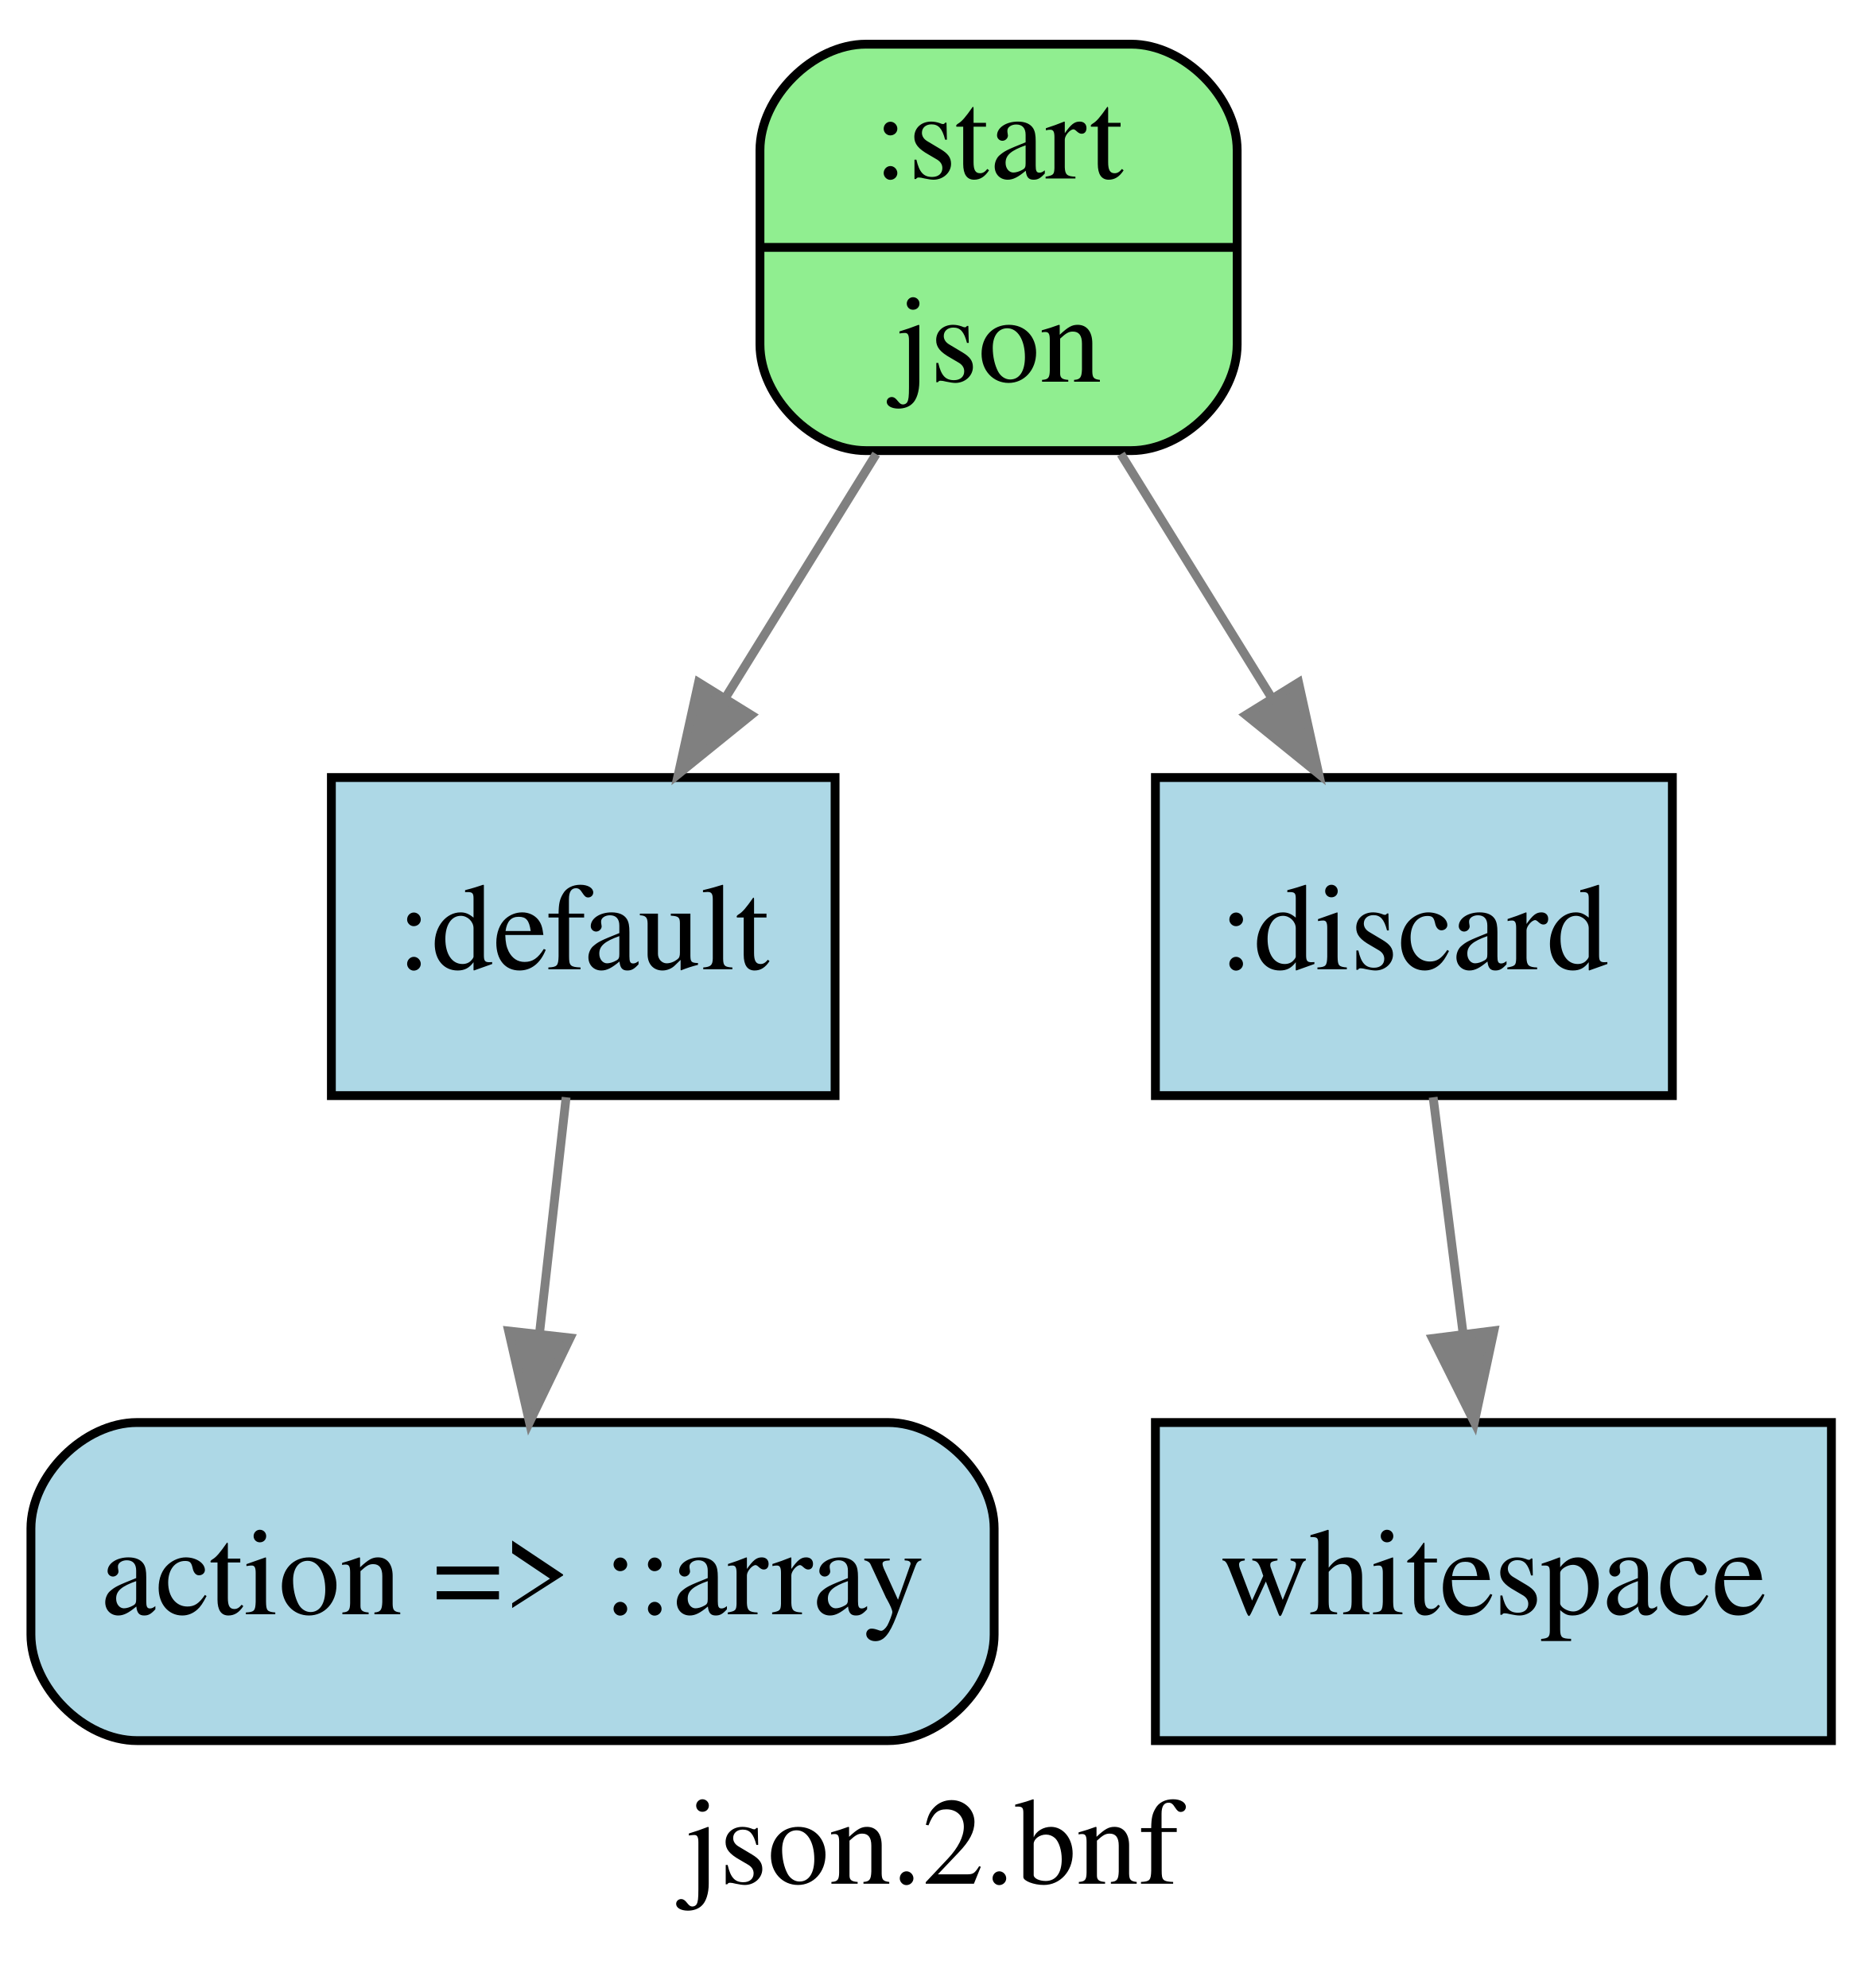
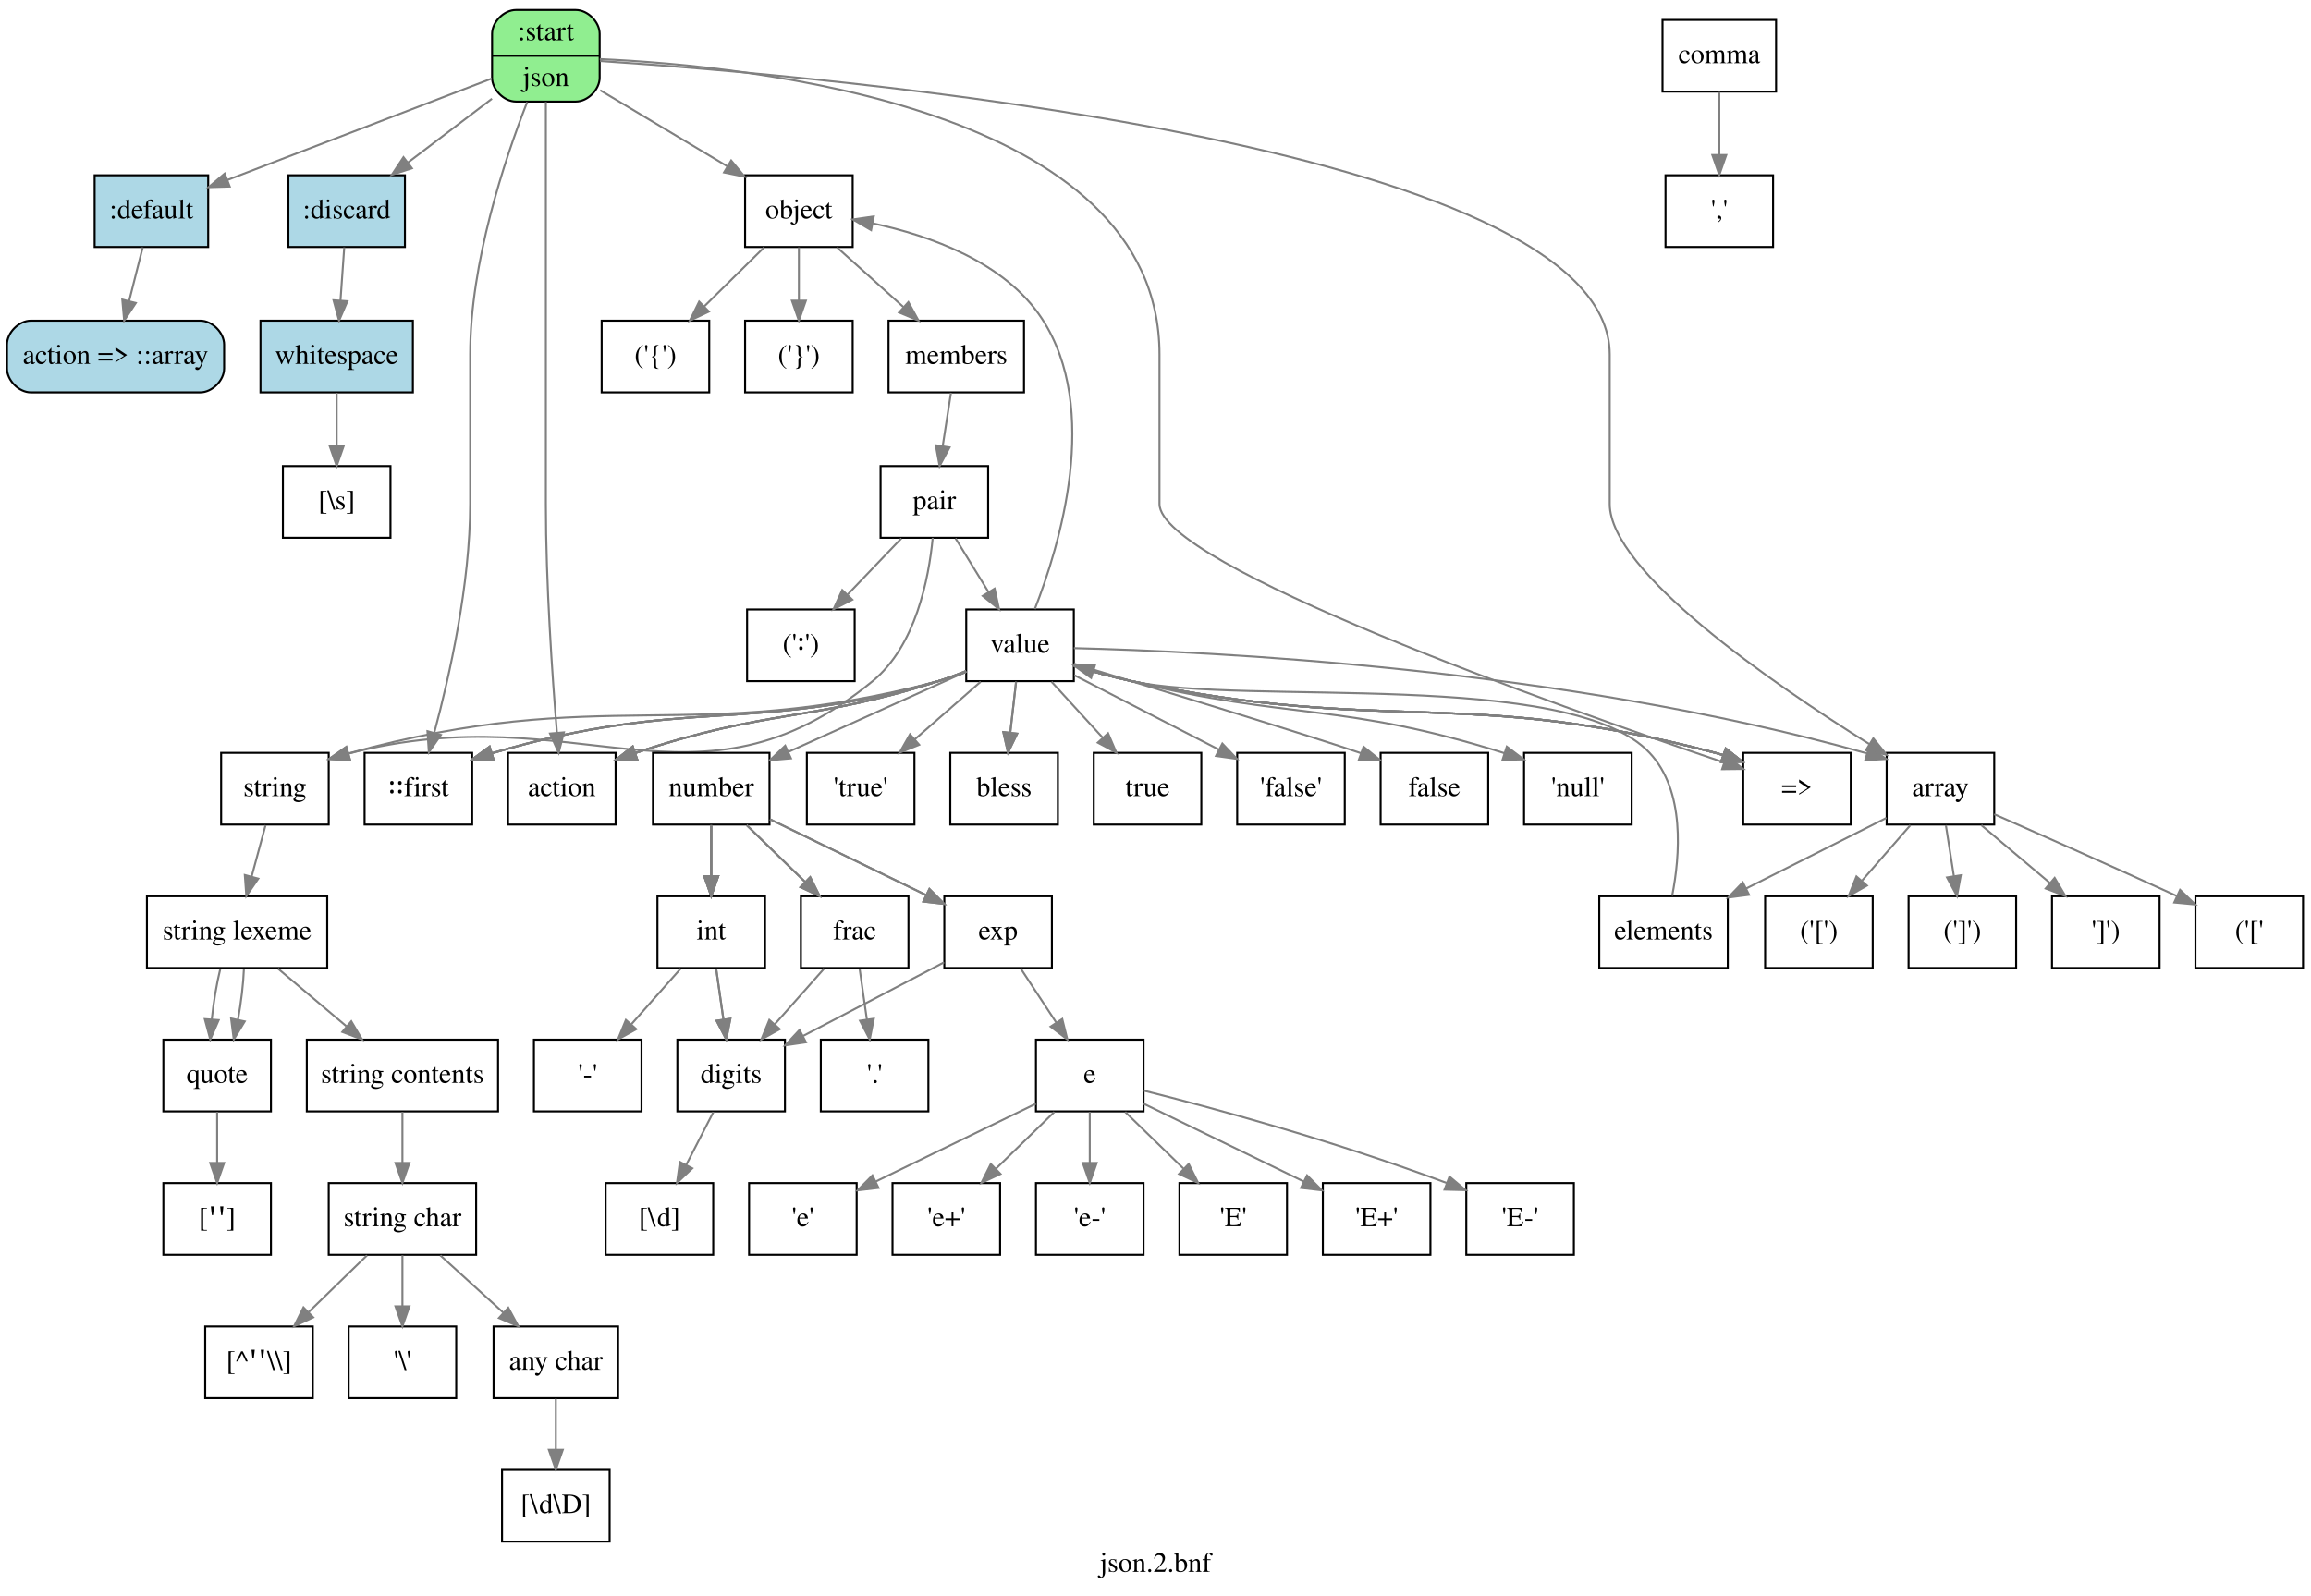
- <svg xmlns="http://www.w3.org/2000/svg" width="211pt" height="225pt" viewBox="0.00 0.00 211.00 225.00">
-   <g id="graph0" class="graph" transform="scale(1 1) rotate(0) translate(4 221)">
-     <polygon fill="white" stroke="white" points="-4,5 -4,-221 208,-221 208,5 -4,5" />
-     <text text-anchor="middle" x="101.5" y="-7.8" font-family="Times,serif" font-size="14.00">json.2.bnf</text>
+ <svg xmlns="http://www.w3.org/2000/svg" width="1160pt" height="801pt" viewBox="0.00 0.00 1160.00 801.00">
+   <g id="graph0" class="graph" transform="scale(1 1) rotate(0) translate(4 797)">
+     <polygon fill="white" stroke="white" points="-4,5 -4,-797 1157,-797 1157,5 -4,5" />
+     <text text-anchor="middle" x="576" y="-7.8" font-family="Times,serif" font-size="14.00">json.2.bnf</text>
    <g id="node1" class="node">
-       <path fill="lightgreen" stroke="black" d="M94,-170C94,-170 124,-170 124,-170 130,-170 136,-176 136,-182 136,-182 136,-204 136,-204 136,-210 130,-216 124,-216 124,-216 94,-216 94,-216 88,-216 82,-210 82,-204 82,-204 82,-182 82,-182 82,-176 88,-170 94,-170" />
-       <text text-anchor="middle" x="109" y="-200.8" font-family="Times,serif" font-size="14.00">:start</text>
-       <polyline fill="none" stroke="black" points="82,-193 136,-193 " />
-       <text text-anchor="middle" x="109" y="-177.8" font-family="Times,serif" font-size="14.00">json</text>
+       <polygon fill="lightblue" stroke="black" points="100.5,-709 43.5,-709 43.5,-673 100.5,-673 100.5,-709" />
+       <text text-anchor="middle" x="72" y="-687.3" font-family="Times,serif" font-size="14.00">:default</text>
+     </g>
+     <g id="node3" class="node">
+       <path fill="lightblue" stroke="black" d="M11.5,-600C11.5,-600 96.5,-600 96.5,-600 102.5,-600 108.5,-606 108.5,-612 108.5,-612 108.5,-624 108.5,-624 108.5,-630 102.5,-636 96.5,-636 96.5,-636 11.5,-636 11.5,-636 5.5,-636 -0.5,-630 -0.5,-624 -0.5,-624 -0.5,-612 -0.5,-612 -0.5,-606 5.5,-600 11.5,-600" />
+       <text text-anchor="middle" x="54" y="-614.3" font-family="Times,serif" font-size="14.00">action =&gt; ::array</text>
+     </g>
+     <g id="edge2" class="edge">
+       <path fill="none" stroke="grey" d="M67.643,-672.813C65.587,-664.702 63.085,-654.836 60.788,-645.777" />
+       <polygon fill="grey" stroke="grey" points="64.167,-644.862 58.317,-636.029 57.382,-646.582 64.167,-644.862" />
    </g>
    <g id="node2" class="node">
-       <polygon fill="lightblue" stroke="black" points="90.5,-133 33.5,-133 33.5,-97 90.5,-97 90.5,-133" />
-       <text text-anchor="middle" x="62" y="-111.3" font-family="Times,serif" font-size="14.00">:default</text>
+       <path fill="lightgreen" stroke="black" d="M255,-746C255,-746 285,-746 285,-746 291,-746 297,-752 297,-758 297,-758 297,-780 297,-780 297,-786 291,-792 285,-792 285,-792 255,-792 255,-792 249,-792 243,-786 243,-780 243,-780 243,-758 243,-758 243,-752 249,-746 255,-746" />
+       <text text-anchor="middle" x="270" y="-776.8" font-family="Times,serif" font-size="14.00">:start</text>
+       <polyline fill="none" stroke="black" points="243,-769 297,-769 " />
+       <text text-anchor="middle" x="270" y="-753.8" font-family="Times,serif" font-size="14.00">json</text>
    </g>
    <g id="edge1" class="edge">
-       <path fill="none" stroke="grey" d="M95.153,-169.609C89.791,-160.939 83.618,-150.958 78.064,-141.976" />
-       <polygon fill="grey" stroke="grey" points="81.004,-140.076 72.768,-133.412 75.051,-143.758 81.004,-140.076" />
+       <path fill="none" stroke="grey" d="M242.884,-757.592C208.515,-744.4 149.07,-721.582 110.139,-706.639" />
+       <polygon fill="grey" stroke="grey" points="111.302,-703.337 100.712,-703.021 108.793,-709.872 111.302,-703.337" />
    </g>
    <g id="node4" class="node">
-       <polygon fill="lightblue" stroke="black" points="185.25,-133 126.75,-133 126.75,-97 185.25,-97 185.25,-133" />
-       <text text-anchor="middle" x="156" y="-111.3" font-family="Times,serif" font-size="14.00">:discard</text>
+       <polygon fill="lightblue" stroke="black" points="199.25,-709 140.75,-709 140.75,-673 199.25,-673 199.25,-709" />
+       <text text-anchor="middle" x="170" y="-687.3" font-family="Times,serif" font-size="14.00">:discard</text>
    </g>
    <g id="edge3" class="edge">
-       <path fill="none" stroke="grey" d="M122.847,-169.609C128.209,-160.939 134.381,-150.958 139.936,-141.976" />
-       <polygon fill="grey" stroke="grey" points="142.949,-143.758 145.232,-133.412 136.995,-140.076 142.949,-143.758" />
-     </g>
-     <g id="node3" class="node">
-       <path fill="lightblue" stroke="black" d="M11.5,-24C11.5,-24 96.5,-24 96.5,-24 102.5,-24 108.5,-30 108.5,-36 108.5,-36 108.5,-48 108.5,-48 108.5,-54 102.5,-60 96.5,-60 96.5,-60 11.5,-60 11.5,-60 5.5,-60 -0.5,-54 -0.5,-48 -0.5,-48 -0.5,-36 -0.5,-36 -0.5,-30 5.5,-24 11.5,-24" />
-       <text text-anchor="middle" x="54" y="-38.3" font-family="Times,serif" font-size="14.00">action =&gt; ::array</text>
-     </g>
-     <g id="edge2" class="edge">
-       <path fill="none" stroke="grey" d="M60.063,-96.813C59.159,-88.79 58.062,-79.047 57.05,-70.069" />
-       <polygon fill="grey" stroke="grey" points="60.517,-69.574 55.919,-60.029 53.56,-70.358 60.517,-69.574" />
+       <path fill="none" stroke="grey" d="M242.939,-747.433C229.91,-737.531 214.227,-725.613 200.748,-715.369" />
+       <polygon fill="grey" stroke="grey" points="202.763,-712.504 192.684,-709.24 198.528,-718.077 202.763,-712.504" />
+     </g>
+     <g id="node6" class="node">
+       <polygon fill="white" stroke="black" points="233,-419 179,-419 179,-383 233,-383 233,-419" />
+       <text text-anchor="middle" x="206" y="-397.3" font-family="Times,serif" font-size="14.00">꞉꞉first</text>
+     </g>
+     <g id="edge5" class="edge">
+       <path fill="none" stroke="grey" d="M260.607,-745.733C249.354,-716.993 232,-665.184 232,-619 232,-619 232,-619 232,-544 232,-503.553 221.667,-457.67 214.03,-429.279" />
+       <polygon fill="grey" stroke="grey" points="217.308,-428.002 211.261,-419.302 210.562,-429.873 217.308,-428.002" />
+     </g>
+     <g id="node7" class="node">
+       <polygon fill="white" stroke="black" points="925,-419 871,-419 871,-383 925,-383 925,-419" />
+       <text text-anchor="middle" x="898" y="-397.3" font-family="Times,serif" font-size="14.00">=&gt;</text>
+     </g>
+     <g id="edge6" class="edge">
+       <path fill="none" stroke="grey" d="M297.063,-767.343C372.221,-763.946 578,-743.296 578,-619 578,-619 578,-619 578,-544 578,-513.301 777.311,-442.613 861.338,-414.176" />
+       <polygon fill="grey" stroke="grey" points="862.634,-417.433 870.993,-410.923 860.399,-410.8 862.634,-417.433" />
+     </g>
+     <g id="node8" class="node">
+       <polygon fill="white" stroke="black" points="305,-419 251,-419 251,-383 305,-383 305,-419" />
+       <text text-anchor="middle" x="278" y="-397.3" font-family="Times,serif" font-size="14.00">action</text>
+     </g>
+     <g id="edge7" class="edge">
+       <path fill="none" stroke="grey" d="M270,-745.785C270,-716.669 270,-664.01 270,-619 270,-619 270,-619 270,-544 270,-503.933 273.214,-457.606 275.568,-429.054" />
+       <polygon fill="grey" stroke="grey" points="279.06,-429.292 276.419,-419.032 272.085,-428.7 279.06,-429.292" />
+     </g>
+     <g id="node9" class="node">
+       <polygon fill="white" stroke="black" points="424,-709 370,-709 370,-673 424,-673 424,-709" />
+       <text text-anchor="middle" x="397" y="-687.3" font-family="Times,serif" font-size="14.00">object</text>
+     </g>
+     <g id="edge8" class="edge">
+       <path fill="none" stroke="grey" d="M297.245,-751.696C315.91,-740.526 340.862,-725.595 361.14,-713.459" />
+       <polygon fill="grey" stroke="grey" points="363.017,-716.415 369.8,-708.277 359.422,-710.409 363.017,-716.415" />
+     </g>
+     <g id="node10" class="node">
+       <polygon fill="white" stroke="black" points="997,-419 943,-419 943,-383 997,-383 997,-419" />
+       <text text-anchor="middle" x="970" y="-397.3" font-family="Times,serif" font-size="14.00">array</text>
+     </g>
+     <g id="edge9" class="edge">
+       <path fill="none" stroke="grey" d="M297.215,-766.37C406.034,-759.125 804,-725.356 804,-619 804,-619 804,-619 804,-544 804,-509.993 885.465,-453.945 934.257,-423.427" />
+       <polygon fill="grey" stroke="grey" points="936.301,-426.277 942.96,-418.036 932.615,-420.326 936.301,-426.277" />
    </g>
    <g id="node5" class="node">
-       <polygon fill="lightblue" stroke="black" points="203.25,-60 126.75,-60 126.75,-24 203.25,-24 203.25,-60" />
-       <text text-anchor="middle" x="165" y="-38.3" font-family="Times,serif" font-size="14.00">whitespace</text>
+       <polygon fill="lightblue" stroke="black" points="203.25,-636 126.75,-636 126.75,-600 203.25,-600 203.25,-636" />
+       <text text-anchor="middle" x="165" y="-614.3" font-family="Times,serif" font-size="14.00">whitespace</text>
    </g>
    <g id="edge4" class="edge">
-       <path fill="none" stroke="grey" d="M158.179,-96.813C159.196,-88.79 160.431,-79.047 161.569,-70.069" />
-       <polygon fill="grey" stroke="grey" points="165.056,-70.39 162.841,-60.029 158.112,-69.509 165.056,-70.39" />
+       <path fill="none" stroke="grey" d="M168.79,-672.813C168.225,-664.789 167.539,-655.047 166.906,-646.069" />
+       <polygon fill="grey" stroke="grey" points="170.393,-645.758 166.199,-636.029 163.41,-646.25 170.393,-645.758" />
+     </g>
+     <g id="node55" class="node">
+       <polygon fill="white" stroke="black" points="192,-563 138,-563 138,-527 192,-527 192,-563" />
+       <text text-anchor="middle" x="165" y="-541.3" font-family="Times,serif" font-size="14.00">[\s]</text>
+     </g>
+     <g id="edge81" class="edge">
+       <path fill="none" stroke="grey" d="M165,-599.813C165,-591.789 165,-582.047 165,-573.069" />
+       <polygon fill="grey" stroke="grey" points="168.5,-573.029 165,-563.029 161.5,-573.029 168.5,-573.029" />
+     </g>
+     <g id="node11" class="node">
+       <polygon fill="white" stroke="black" points="352,-636 298,-636 298,-600 352,-600 352,-636" />
+       <text text-anchor="middle" x="325" y="-614.3" font-family="Times,serif" font-size="14.00">('{')</text>
+     </g>
+     <g id="edge10" class="edge">
+       <path fill="none" stroke="grey" d="M379.571,-672.813C370.55,-663.917 359.387,-652.909 349.512,-643.172" />
+       <polygon fill="grey" stroke="grey" points="351.847,-640.558 342.269,-636.029 346.932,-645.542 351.847,-640.558" />
+     </g>
+     <g id="node12" class="node">
+       <polygon fill="white" stroke="black" points="424,-636 370,-636 370,-600 424,-600 424,-636" />
+       <text text-anchor="middle" x="397" y="-614.3" font-family="Times,serif" font-size="14.00">('}')</text>
+     </g>
+     <g id="edge11" class="edge">
+       <path fill="none" stroke="grey" d="M397,-672.813C397,-664.789 397,-655.047 397,-646.069" />
+       <polygon fill="grey" stroke="grey" points="400.5,-646.029 397,-636.029 393.5,-646.029 400.5,-646.029" />
+     </g>
+     <g id="node13" class="node">
+       <polygon fill="white" stroke="black" points="510,-636 442,-636 442,-600 510,-600 510,-636" />
+       <text text-anchor="middle" x="476" y="-614.3" font-family="Times,serif" font-size="14.00">members</text>
+     </g>
+     <g id="edge12" class="edge">
+       <path fill="none" stroke="grey" d="M416.124,-672.813C426.119,-663.83 438.51,-652.693 449.423,-642.886" />
+       <polygon fill="grey" stroke="grey" points="451.954,-645.316 457.052,-636.029 447.275,-640.11 451.954,-645.316" />
+     </g>
+     <g id="node25" class="node">
+       <polygon fill="white" stroke="black" points="1080,-347 1026,-347 1026,-311 1080,-311 1080,-347" />
+       <text text-anchor="middle" x="1053" y="-325.3" font-family="Times,serif" font-size="14.00">']')</text>
+     </g>
+     <g id="edge42" class="edge">
+       <path fill="none" stroke="grey" d="M990.517,-382.697C1000.87,-373.965 1013.59,-363.24 1024.84,-353.75" />
+       <polygon fill="grey" stroke="grey" points="1027.33,-356.227 1032.72,-347.104 1022.82,-350.876 1027.33,-356.227" />
+     </g>
+     <g id="node26" class="node">
+       <polygon fill="white" stroke="black" points="1152,-347 1098,-347 1098,-311 1152,-311 1152,-347" />
+       <text text-anchor="middle" x="1125" y="-325.3" font-family="Times,serif" font-size="14.00">('['</text>
+     </g>
+     <g id="edge43" class="edge">
+       <path fill="none" stroke="grey" d="M997.016,-388.172C1019.3,-378.372 1051.94,-363.912 1088.52,-347.177" />
+       <polygon fill="grey" stroke="grey" points="1090.27,-350.224 1097.9,-342.874 1087.35,-343.862 1090.27,-350.224" />
+     </g>
+     <g id="node27" class="node">
+       <polygon fill="white" stroke="black" points="936,-347 882,-347 882,-311 936,-311 936,-347" />
+       <text text-anchor="middle" x="909" y="-325.3" font-family="Times,serif" font-size="14.00">('[')</text>
+     </g>
+     <g id="edge44" class="edge">
+       <path fill="none" stroke="grey" d="M954.921,-382.697C947.608,-374.305 938.69,-364.07 930.665,-354.861" />
+       <polygon fill="grey" stroke="grey" points="933.114,-352.344 923.905,-347.104 927.836,-356.943 933.114,-352.344" />
+     </g>
+     <g id="node28" class="node">
+       <polygon fill="white" stroke="black" points="1008,-347 954,-347 954,-311 1008,-311 1008,-347" />
+       <text text-anchor="middle" x="981" y="-325.3" font-family="Times,serif" font-size="14.00">(']')</text>
+     </g>
+     <g id="edge45" class="edge">
+       <path fill="none" stroke="grey" d="M972.719,-382.697C973.931,-374.983 975.388,-365.712 976.739,-357.112" />
+       <polygon fill="grey" stroke="grey" points="980.217,-357.526 978.312,-347.104 973.302,-356.44 980.217,-357.526" />
+     </g>
+     <g id="node29" class="node">
+       <polygon fill="white" stroke="black" points="863.25,-347 798.75,-347 798.75,-311 863.25,-311 863.25,-347" />
+       <text text-anchor="middle" x="831" y="-325.3" font-family="Times,serif" font-size="14.00">elements</text>
+     </g>
+     <g id="edge46" class="edge">
+       <path fill="none" stroke="grey" d="M942.869,-386.337C922.871,-376.266 895.303,-362.383 872.539,-350.919" />
+       <polygon fill="grey" stroke="grey" points="873.941,-347.706 863.436,-346.335 870.793,-353.958 873.941,-347.706" />
+     </g>
+     <g id="node14" class="node">
+       <polygon fill="white" stroke="black" points="492,-563 438,-563 438,-527 492,-527 492,-563" />
+       <text text-anchor="middle" x="465" y="-541.3" font-family="Times,serif" font-size="14.00">pair</text>
+     </g>
+     <g id="edge13" class="edge">
+       <path fill="none" stroke="grey" d="M473.337,-599.813C472.094,-591.789 470.585,-582.047 469.194,-573.069" />
+       <polygon fill="grey" stroke="grey" points="472.628,-572.375 467.638,-563.029 465.711,-573.447 472.628,-572.375" />
+     </g>
+     <g id="node15" class="node">
+       <polygon fill="white" stroke="black" points="425,-491 371,-491 371,-455 425,-455 425,-491" />
+       <text text-anchor="middle" x="398" y="-469.3" font-family="Times,serif" font-size="14.00">('꞉')</text>
+     </g>
+     <g id="edge14" class="edge">
+       <path fill="none" stroke="grey" d="M448.438,-526.697C440.325,-518.22 430.412,-507.864 421.529,-498.583" />
+       <polygon fill="grey" stroke="grey" points="423.814,-495.908 414.371,-491.104 418.757,-500.749 423.814,-495.908" />
+     </g>
+     <g id="node16" class="node">
+       <polygon fill="white" stroke="black" points="161,-419 107,-419 107,-383 161,-383 161,-419" />
+       <text text-anchor="middle" x="134" y="-397.3" font-family="Times,serif" font-size="14.00">string</text>
+     </g>
+     <g id="edge15" class="edge">
+       <path fill="none" stroke="grey" d="M464.179,-526.939C462.213,-506.473 455.657,-472.714 434,-455 344.843,-382.077 286.771,-448.813 171.073,-418.664" />
+       <polygon fill="grey" stroke="grey" points="171.75,-415.219 161.177,-415.887 169.859,-421.959 171.75,-415.219" />
+     </g>
+     <g id="node17" class="node">
+       <polygon fill="white" stroke="black" points="535,-491 481,-491 481,-455 535,-455 535,-491" />
+       <text text-anchor="middle" x="508" y="-469.3" font-family="Times,serif" font-size="14.00">value</text>
+     </g>
+     <g id="edge16" class="edge">
+       <path fill="none" stroke="grey" d="M475.629,-526.697C480.628,-518.559 486.691,-508.689 492.212,-499.701" />
+       <polygon fill="grey" stroke="grey" points="495.241,-501.457 497.493,-491.104 489.277,-497.793 495.241,-501.457" />
+     </g>
+     <g id="node44" class="node">
+       <polygon fill="white" stroke="black" points="160.25,-347 69.75,-347 69.75,-311 160.25,-311 160.25,-347" />
+       <text text-anchor="middle" x="115" y="-325.3" font-family="Times,serif" font-size="14.00">string lexeme</text>
+     </g>
+     <g id="edge70" class="edge">
+       <path fill="none" stroke="grey" d="M129.303,-382.697C127.187,-374.898 124.638,-365.509 122.282,-356.829" />
+       <polygon fill="grey" stroke="grey" points="125.64,-355.838 119.643,-347.104 118.884,-357.672 125.64,-355.838" />
+     </g>
+     <g id="edge17" class="edge">
+       <path fill="none" stroke="grey" d="M480.969,-459.75C476.372,-457.969 471.597,-456.301 467,-455 372.602,-428.278 340.742,-447.624 242.879,-418.764" />
+       <polygon fill="grey" stroke="grey" points="243.783,-415.381 233.198,-415.817 241.745,-422.078 243.783,-415.381" />
+     </g>
+     <g id="edge18" class="edge">
+       <path fill="none" stroke="grey" d="M535.098,-462.745C544.197,-459.914 554.457,-457.019 564,-455 692.36,-427.843 730.129,-452.432 857,-419 858.257,-418.669 859.527,-418.307 860.802,-417.921" />
+       <polygon fill="grey" stroke="grey" points="862.245,-421.126 870.563,-414.564 859.968,-414.507 862.245,-421.126" />
+     </g>
+     <g id="edge19" class="edge">
+       <path fill="none" stroke="grey" d="M480.883,-460.036C476.296,-458.22 471.547,-456.467 467,-455 403.504,-434.515 381.888,-441.339 315.014,-418.96" />
+       <polygon fill="grey" stroke="grey" points="315.863,-415.55 305.268,-415.602 313.583,-422.169 315.863,-415.55" />
+     </g>
+     <g id="edge20" class="edge">
+       <path fill="none" stroke="grey" d="M480.565,-459.429C476.1,-457.732 471.472,-456.174 467,-455 341.535,-422.048 299.792,-454.211 170.999,-418.725" />
+       <polygon fill="grey" stroke="grey" points="171.739,-415.297 161.163,-415.931 169.827,-422.03 171.739,-415.297" />
+     </g>
+     <g id="edge21" class="edge">
+       <path fill="none" stroke="grey" d="M480.969,-459.75C476.372,-457.969 471.597,-456.301 467,-455 372.602,-428.278 340.742,-447.624 242.879,-418.764" />
+       <polygon fill="grey" stroke="grey" points="243.783,-415.381 233.198,-415.817 241.745,-422.078 243.783,-415.381" />
+     </g>
+     <g id="edge22" class="edge">
+       <path fill="none" stroke="grey" d="M535.098,-462.745C544.197,-459.914 554.457,-457.019 564,-455 692.36,-427.843 730.129,-452.432 857,-419 858.257,-418.669 859.527,-418.307 860.802,-417.921" />
+       <polygon fill="grey" stroke="grey" points="862.245,-421.126 870.563,-414.564 859.968,-414.507 862.245,-421.126" />
+     </g>
+     <g id="edge23" class="edge">
+       <path fill="none" stroke="grey" d="M480.883,-460.036C476.296,-458.22 471.547,-456.467 467,-455 403.504,-434.515 381.888,-441.339 315.014,-418.96" />
+       <polygon fill="grey" stroke="grey" points="315.863,-415.55 305.268,-415.602 313.583,-422.169 315.863,-415.55" />
+     </g>
+     <g id="edge24" class="edge">
+       <path fill="none" stroke="grey" d="M515.416,-491.178C527.855,-522.903 548.788,-591.582 519,-637 500.332,-665.463 462.716,-678.72 434.161,-684.845" />
+       <polygon fill="grey" stroke="grey" points="433.253,-681.456 424.102,-686.794 434.585,-688.328 433.253,-681.456" />
+     </g>
+     <g id="edge25" class="edge">
+       <path fill="none" stroke="grey" d="M480.969,-459.75C476.372,-457.969 471.597,-456.301 467,-455 372.602,-428.278 340.742,-447.624 242.879,-418.764" />
+       <polygon fill="grey" stroke="grey" points="243.783,-415.381 233.198,-415.817 241.745,-422.078 243.783,-415.381" />
+     </g>
+     <g id="edge26" class="edge">
+       <path fill="none" stroke="grey" d="M535.098,-462.745C544.197,-459.914 554.457,-457.019 564,-455 692.36,-427.843 730.129,-452.432 857,-419 858.257,-418.669 859.527,-418.307 860.802,-417.921" />
+       <polygon fill="grey" stroke="grey" points="862.245,-421.126 870.563,-414.564 859.968,-414.507 862.245,-421.126" />
+     </g>
+     <g id="edge27" class="edge">
+       <path fill="none" stroke="grey" d="M480.883,-460.036C476.296,-458.22 471.547,-456.467 467,-455 403.504,-434.515 381.888,-441.339 315.014,-418.96" />
+       <polygon fill="grey" stroke="grey" points="315.863,-415.55 305.268,-415.602 313.583,-422.169 315.863,-415.55" />
+     </g>
+     <g id="node18" class="node">
+       <polygon fill="white" stroke="black" points="382.25,-419 323.75,-419 323.75,-383 382.25,-383 382.25,-419" />
+       <text text-anchor="middle" x="353" y="-397.3" font-family="Times,serif" font-size="14.00">number</text>
+     </g>
+     <g id="edge28" class="edge">
+       <path fill="none" stroke="grey" d="M480.646,-459.647C456.001,-448.517 419.501,-432.033 391.837,-419.539" />
+       <polygon fill="grey" stroke="grey" points="393.008,-416.228 382.454,-415.302 390.127,-422.608 393.008,-416.228" />
+     </g>
+     <g id="edge29" class="edge">
+       <path fill="none" stroke="grey" d="M480.969,-459.75C476.372,-457.969 471.597,-456.301 467,-455 372.602,-428.278 340.742,-447.624 242.879,-418.764" />
+       <polygon fill="grey" stroke="grey" points="243.783,-415.381 233.198,-415.817 241.745,-422.078 243.783,-415.381" />
+     </g>
+     <g id="edge30" class="edge">
+       <path fill="none" stroke="grey" d="M535.098,-462.745C544.197,-459.914 554.457,-457.019 564,-455 692.36,-427.843 730.129,-452.432 857,-419 858.257,-418.669 859.527,-418.307 860.802,-417.921" />
+       <polygon fill="grey" stroke="grey" points="862.245,-421.126 870.563,-414.564 859.968,-414.507 862.245,-421.126" />
+     </g>
+     <g id="edge31" class="edge">
+       <path fill="none" stroke="grey" d="M480.883,-460.036C476.296,-458.22 471.547,-456.467 467,-455 403.504,-434.515 381.888,-441.339 315.014,-418.96" />
+       <polygon fill="grey" stroke="grey" points="315.863,-415.55 305.268,-415.602 313.583,-422.169 315.863,-415.55" />
+     </g>
+     <g id="edge32" class="edge">
+       <path fill="none" stroke="grey" d="M535.013,-471.586C601.801,-469.949 779.761,-461.842 932.791,-418.807" />
+       <polygon fill="grey" stroke="grey" points="934.189,-422.047 942.834,-415.922 932.256,-415.32 934.189,-422.047" />
+     </g>
+     <g id="node19" class="node">
+       <polygon fill="white" stroke="black" points="455,-419 401,-419 401,-383 455,-383 455,-419" />
+       <text text-anchor="middle" x="428" y="-397.3" font-family="Times,serif" font-size="14.00">'true'</text>
+     </g>
+     <g id="edge33" class="edge">
+       <path fill="none" stroke="grey" d="M488.225,-454.697C478.246,-445.965 465.989,-435.24 455.143,-425.75" />
+       <polygon fill="grey" stroke="grey" points="457.378,-423.055 447.548,-419.104 452.769,-428.323 457.378,-423.055" />
+     </g>
+     <g id="edge34" class="edge">
+       <path fill="none" stroke="grey" d="M535.098,-462.745C544.197,-459.914 554.457,-457.019 564,-455 692.36,-427.843 730.129,-452.432 857,-419 858.257,-418.669 859.527,-418.307 860.802,-417.921" />
+       <polygon fill="grey" stroke="grey" points="862.245,-421.126 870.563,-414.564 859.968,-414.507 862.245,-421.126" />
+     </g>
+     <g id="node20" class="node">
+       <polygon fill="white" stroke="black" points="527,-419 473,-419 473,-383 527,-383 527,-419" />
+       <text text-anchor="middle" x="500" y="-397.3" font-family="Times,serif" font-size="14.00">bless</text>
+     </g>
+     <g id="edge35" class="edge">
+       <path fill="none" stroke="grey" d="M506.022,-454.697C505.141,-446.983 504.081,-437.712 503.099,-429.112" />
+       <polygon fill="grey" stroke="grey" points="506.568,-428.642 501.955,-419.104 499.613,-429.437 506.568,-428.642" />
+     </g>
+     <g id="node21" class="node">
+       <polygon fill="white" stroke="black" points="599,-419 545,-419 545,-383 599,-383 599,-419" />
+       <text text-anchor="middle" x="572" y="-397.3" font-family="Times,serif" font-size="14.00">true</text>
+     </g>
+     <g id="edge36" class="edge">
+       <path fill="none" stroke="grey" d="M523.82,-454.697C531.57,-446.22 541.039,-435.864 549.524,-426.583" />
+       <polygon fill="grey" stroke="grey" points="552.197,-428.846 556.362,-419.104 547.031,-424.123 552.197,-428.846" />
+     </g>
+     <g id="node22" class="node">
+       <polygon fill="white" stroke="black" points="671,-419 617,-419 617,-383 671,-383 671,-419" />
+       <text text-anchor="middle" x="644" y="-397.3" font-family="Times,serif" font-size="14.00">'false'</text>
+     </g>
+     <g id="edge37" class="edge">
+       <path fill="none" stroke="grey" d="M535.195,-458.003C556.042,-447.272 585.01,-432.362 607.815,-420.625" />
+       <polygon fill="grey" stroke="grey" points="609.563,-423.662 616.852,-415.973 606.359,-417.438 609.563,-423.662" />
+     </g>
+     <g id="edge38" class="edge">
+       <path fill="none" stroke="grey" d="M535.098,-462.745C544.197,-459.914 554.457,-457.019 564,-455 692.36,-427.843 730.129,-452.432 857,-419 858.257,-418.669 859.527,-418.307 860.802,-417.921" />
+       <polygon fill="grey" stroke="grey" points="862.245,-421.126 870.563,-414.564 859.968,-414.507 862.245,-421.126" />
+     </g>
+     <g id="edge39" class="edge">
+       <path fill="none" stroke="grey" d="M506.022,-454.697C505.141,-446.983 504.081,-437.712 503.099,-429.112" />
+       <polygon fill="grey" stroke="grey" points="506.568,-428.642 501.955,-419.104 499.613,-429.437 506.568,-428.642" />
+     </g>
+     <g id="node23" class="node">
+       <polygon fill="white" stroke="black" points="743,-419 689,-419 689,-383 743,-383 743,-419" />
+       <text text-anchor="middle" x="716" y="-397.3" font-family="Times,serif" font-size="14.00">false</text>
+     </g>
+     <g id="edge40" class="edge">
+       <path fill="none" stroke="grey" d="M535.023,-463.783C575.672,-451.41 650.262,-428.648 679.113,-418.834" />
+       <polygon fill="grey" stroke="grey" points="680.431,-422.079 688.658,-415.403 678.064,-415.492 680.431,-422.079" />
+     </g>
+     <g id="node24" class="node">
+       <polygon fill="white" stroke="black" points="815,-419 761,-419 761,-383 815,-383 815,-419" />
+       <text text-anchor="middle" x="788" y="-397.3" font-family="Times,serif" font-size="14.00">'null'</text>
+     </g>
+     <g id="edge41" class="edge">
+       <path fill="none" stroke="grey" d="M535.184,-463.118C544.288,-460.312 554.53,-457.337 564,-455 643.53,-435.372 669.217,-444.617 751.055,-418.864" />
+       <polygon fill="grey" stroke="grey" points="752.332,-422.129 760.774,-415.726 750.182,-415.468 752.332,-422.129" />
+     </g>
+     <g id="node30" class="node">
+       <polygon fill="white" stroke="black" points="380,-347 326,-347 326,-311 380,-311 380,-347" />
+       <text text-anchor="middle" x="353" y="-325.3" font-family="Times,serif" font-size="14.00">int</text>
+     </g>
+     <g id="edge48" class="edge">
+       <path fill="none" stroke="grey" d="M353,-382.697C353,-374.983 353,-365.712 353,-357.112" />
+       <polygon fill="grey" stroke="grey" points="356.5,-357.104 353,-347.104 349.5,-357.104 356.5,-357.104" />
+     </g>
+     <g id="node31" class="node">
+       <polygon fill="white" stroke="black" points="452,-347 398,-347 398,-311 452,-311 452,-347" />
+       <text text-anchor="middle" x="425" y="-325.3" font-family="Times,serif" font-size="14.00">frac</text>
+     </g>
+     <g id="edge49" class="edge">
+       <path fill="none" stroke="grey" d="M370.798,-382.697C379.604,-374.135 390.382,-363.656 400.001,-354.304" />
+       <polygon fill="grey" stroke="grey" points="402.677,-356.585 407.407,-347.104 397.797,-351.566 402.677,-356.585" />
+     </g>
+     <g id="edge50" class="edge">
+       <path fill="none" stroke="grey" d="M353,-382.697C353,-374.983 353,-365.712 353,-357.112" />
+       <polygon fill="grey" stroke="grey" points="356.5,-357.104 353,-347.104 349.5,-357.104 356.5,-357.104" />
+     </g>
+     <g id="node32" class="node">
+       <polygon fill="white" stroke="black" points="524,-347 470,-347 470,-311 524,-311 524,-347" />
+       <text text-anchor="middle" x="497" y="-325.3" font-family="Times,serif" font-size="14.00">exp</text>
+     </g>
+     <g id="edge51" class="edge">
+       <path fill="none" stroke="grey" d="M382.488,-385.666C405.152,-374.648 436.571,-359.375 460.767,-347.613" />
+       <polygon fill="grey" stroke="grey" points="462.52,-350.653 469.983,-343.133 459.459,-344.357 462.52,-350.653" />
+     </g>
+     <g id="edge52" class="edge">
+       <path fill="none" stroke="grey" d="M353,-382.697C353,-374.983 353,-365.712 353,-357.112" />
+       <polygon fill="grey" stroke="grey" points="356.5,-357.104 353,-347.104 349.5,-357.104 356.5,-357.104" />
+     </g>
+     <g id="edge53" class="edge">
+       <path fill="none" stroke="grey" d="M382.488,-385.666C405.152,-374.648 436.571,-359.375 460.767,-347.613" />
+       <polygon fill="grey" stroke="grey" points="462.52,-350.653 469.983,-343.133 459.459,-344.357 462.52,-350.653" />
+     </g>
+     <g id="edge54" class="edge">
+       <path fill="none" stroke="grey" d="M370.798,-382.697C379.604,-374.135 390.382,-363.656 400.001,-354.304" />
+       <polygon fill="grey" stroke="grey" points="402.677,-356.585 407.407,-347.104 397.797,-351.566 402.677,-356.585" />
+     </g>
+     <g id="edge55" class="edge">
+       <path fill="none" stroke="grey" d="M353,-382.697C353,-374.983 353,-365.712 353,-357.112" />
+       <polygon fill="grey" stroke="grey" points="356.5,-357.104 353,-347.104 349.5,-357.104 356.5,-357.104" />
+     </g>
+     <g id="edge47" class="edge">
+       <path fill="none" stroke="grey" d="M835.349,-347.246C839.262,-367.258 841.966,-399.939 824,-419 783.992,-461.445 620.972,-442.49 564,-455 557.748,-456.373 551.182,-458.1 544.834,-459.923" />
+       <polygon fill="grey" stroke="grey" points="543.694,-456.611 535.117,-462.83 545.701,-463.317 543.694,-456.611" />
+     </g>
+     <g id="node33" class="node">
+       <polygon fill="white" stroke="black" points="390,-275 336,-275 336,-239 390,-239 390,-275" />
+       <text text-anchor="middle" x="363" y="-253.3" font-family="Times,serif" font-size="14.00">digits</text>
+     </g>
+     <g id="edge56" class="edge">
+       <path fill="none" stroke="grey" d="M355.472,-310.697C356.574,-302.983 357.898,-293.712 359.127,-285.112" />
+       <polygon fill="grey" stroke="grey" points="362.607,-285.499 360.557,-275.104 355.677,-284.509 362.607,-285.499" />
+     </g>
+     <g id="node34" class="node">
+       <polygon fill="white" stroke="black" points="318,-275 264,-275 264,-239 318,-239 318,-275" />
+       <text text-anchor="middle" x="291" y="-253.3" font-family="Times,serif" font-size="14.00">'-'</text>
+     </g>
+     <g id="edge57" class="edge">
+       <path fill="none" stroke="grey" d="M337.674,-310.697C330.241,-302.305 321.177,-292.07 313.02,-282.861" />
+       <polygon fill="grey" stroke="grey" points="315.4,-280.27 306.15,-275.104 310.16,-284.911 315.4,-280.27" />
+     </g>
+     <g id="edge58" class="edge">
+       <path fill="none" stroke="grey" d="M355.472,-310.697C356.574,-302.983 357.898,-293.712 359.127,-285.112" />
+       <polygon fill="grey" stroke="grey" points="362.607,-285.499 360.557,-275.104 355.677,-284.509 362.607,-285.499" />
+     </g>
+     <g id="node36" class="node">
+       <polygon fill="white" stroke="black" points="462,-275 408,-275 408,-239 462,-239 462,-275" />
+       <text text-anchor="middle" x="435" y="-253.3" font-family="Times,serif" font-size="14.00">'.'</text>
+     </g>
+     <g id="edge60" class="edge">
+       <path fill="none" stroke="grey" d="M427.472,-310.697C428.574,-302.983 429.898,-293.712 431.127,-285.112" />
+       <polygon fill="grey" stroke="grey" points="434.607,-285.499 432.557,-275.104 427.677,-284.509 434.607,-285.499" />
+     </g>
+     <g id="edge61" class="edge">
+       <path fill="none" stroke="grey" d="M409.674,-310.697C402.241,-302.305 393.177,-292.07 385.02,-282.861" />
+       <polygon fill="grey" stroke="grey" points="387.4,-280.27 378.15,-275.104 382.16,-284.911 387.4,-280.27" />
+     </g>
+     <g id="edge62" class="edge">
+       <path fill="none" stroke="grey" d="M469.883,-313.834C449.541,-303.208 421.486,-288.553 399.224,-276.923" />
+       <polygon fill="grey" stroke="grey" points="400.561,-273.672 390.077,-272.144 397.319,-279.877 400.561,-273.672" />
+     </g>
+     <g id="node37" class="node">
+       <polygon fill="white" stroke="black" points="570,-275 516,-275 516,-239 570,-239 570,-275" />
+       <text text-anchor="middle" x="543" y="-253.3" font-family="Times,serif" font-size="14.00">e</text>
+     </g>
+     <g id="edge63" class="edge">
+       <path fill="none" stroke="grey" d="M508.371,-310.697C513.718,-302.559 520.204,-292.689 526.111,-283.701" />
+       <polygon fill="grey" stroke="grey" points="529.193,-285.384 531.76,-275.104 523.343,-281.539 529.193,-285.384" />
+     </g>
+     <g id="node35" class="node">
+       <polygon fill="white" stroke="black" points="354,-203 300,-203 300,-167 354,-167 354,-203" />
+       <text text-anchor="middle" x="327" y="-181.3" font-family="Times,serif" font-size="14.00">[\d]</text>
+     </g>
+     <g id="edge59" class="edge">
+       <path fill="none" stroke="grey" d="M354.101,-238.697C350.003,-230.728 345.051,-221.1 340.507,-212.264" />
+       <polygon fill="grey" stroke="grey" points="343.483,-210.396 335.797,-203.104 337.258,-213.598 343.483,-210.396" />
+     </g>
+     <g id="node38" class="node">
+       <polygon fill="white" stroke="black" points="426,-203 372,-203 372,-167 426,-167 426,-203" />
+       <text text-anchor="middle" x="399" y="-181.3" font-family="Times,serif" font-size="14.00">'e'</text>
+     </g>
+     <g id="edge64" class="edge">
+       <path fill="none" stroke="grey" d="M515.915,-242.834C493.231,-231.807 460.643,-215.966 435.632,-203.807" />
+       <polygon fill="grey" stroke="grey" points="436.977,-200.57 426.453,-199.345 433.917,-206.865 436.977,-200.57" />
+     </g>
+     <g id="node39" class="node">
+       <polygon fill="white" stroke="black" points="498,-203 444,-203 444,-167 498,-167 498,-203" />
+       <text text-anchor="middle" x="471" y="-181.3" font-family="Times,serif" font-size="14.00">'e+'</text>
+     </g>
+     <g id="edge65" class="edge">
+       <path fill="none" stroke="grey" d="M525.202,-238.697C516.396,-230.135 505.618,-219.656 495.999,-210.304" />
+       <polygon fill="grey" stroke="grey" points="498.203,-207.566 488.593,-203.104 493.323,-212.585 498.203,-207.566" />
+     </g>
+     <g id="node40" class="node">
+       <polygon fill="white" stroke="black" points="570,-203 516,-203 516,-167 570,-167 570,-203" />
+       <text text-anchor="middle" x="543" y="-181.3" font-family="Times,serif" font-size="14.00">'e-'</text>
+     </g>
+     <g id="edge66" class="edge">
+       <path fill="none" stroke="grey" d="M543,-238.697C543,-230.983 543,-221.712 543,-213.112" />
+       <polygon fill="grey" stroke="grey" points="546.5,-213.104 543,-203.104 539.5,-213.104 546.5,-213.104" />
+     </g>
+     <g id="node41" class="node">
+       <polygon fill="white" stroke="black" points="642,-203 588,-203 588,-167 642,-167 642,-203" />
+       <text text-anchor="middle" x="615" y="-181.3" font-family="Times,serif" font-size="14.00">'E'</text>
+     </g>
+     <g id="edge67" class="edge">
+       <path fill="none" stroke="grey" d="M560.798,-238.697C569.604,-230.135 580.382,-219.656 590.001,-210.304" />
+       <polygon fill="grey" stroke="grey" points="592.677,-212.585 597.407,-203.104 587.797,-207.566 592.677,-212.585" />
+     </g>
+     <g id="node42" class="node">
+       <polygon fill="white" stroke="black" points="714,-203 660,-203 660,-167 714,-167 714,-203" />
+       <text text-anchor="middle" x="687" y="-181.3" font-family="Times,serif" font-size="14.00">'E+'</text>
+     </g>
+     <g id="edge68" class="edge">
+       <path fill="none" stroke="grey" d="M570.085,-242.834C592.769,-231.807 625.357,-215.966 650.368,-203.807" />
+       <polygon fill="grey" stroke="grey" points="652.083,-206.865 659.547,-199.345 649.023,-200.57 652.083,-206.865" />
+     </g>
+     <g id="node43" class="node">
+       <polygon fill="white" stroke="black" points="786,-203 732,-203 732,-167 786,-167 786,-203" />
+       <text text-anchor="middle" x="759" y="-181.3" font-family="Times,serif" font-size="14.00">'E-'</text>
+     </g>
+     <g id="edge69" class="edge">
+       <path fill="none" stroke="grey" d="M570.268,-249.378C604.098,-240.86 663.587,-224.897 722.266,-203.004" />
+       <polygon fill="grey" stroke="grey" points="723.561,-206.256 731.672,-199.44 721.081,-199.71 723.561,-206.256" />
+     </g>
+     <g id="node45" class="node">
+       <polygon fill="white" stroke="black" points="132,-275 78,-275 78,-239 132,-239 132,-275" />
+       <text text-anchor="middle" x="105" y="-253.3" font-family="Times,serif" font-size="14.00">quote</text>
+     </g>
+     <g id="edge71" class="edge">
+       <path fill="none" stroke="grey" d="M106.612,-310.697C104.715,-302.983 103.164,-293.712 102.278,-285.112" />
+       <polygon fill="grey" stroke="grey" points="105.766,-284.823 101.548,-275.104 98.785,-285.332 105.766,-284.823" />
+     </g>
+     <g id="edge72" class="edge">
+       <path fill="none" stroke="grey" d="M118.444,-310.697C118.138,-302.983 117.04,-293.712 115.468,-285.112" />
+       <polygon fill="grey" stroke="grey" points="118.844,-284.157 113.339,-275.104 111.997,-285.614 118.844,-284.157" />
+     </g>
+     <g id="node46" class="node">
+       <polygon fill="white" stroke="black" points="246,-275 150,-275 150,-239 246,-239 246,-275" />
+       <text text-anchor="middle" x="198" y="-253.3" font-family="Times,serif" font-size="14.00">string contents</text>
+     </g>
+     <g id="edge73" class="edge">
+       <path fill="none" stroke="grey" d="M135.517,-310.697C145.869,-301.965 158.586,-291.24 169.839,-281.75" />
+       <polygon fill="grey" stroke="grey" points="172.331,-284.227 177.719,-275.104 167.818,-278.876 172.331,-284.227" />
+     </g>
+     <g id="node47" class="node">
+       <polygon fill="white" stroke="black" points="132,-203 78,-203 78,-167 132,-167 132,-203" />
+       <text text-anchor="middle" x="105" y="-181.3" font-family="Times,serif" font-size="14.00">[ꞌꞌ]</text>
+     </g>
+     <g id="edge74" class="edge">
+       <path fill="none" stroke="grey" d="M105,-238.697C105,-230.983 105,-221.712 105,-213.112" />
+       <polygon fill="grey" stroke="grey" points="108.5,-213.104 105,-203.104 101.5,-213.104 108.5,-213.104" />
+     </g>
+     <g id="node48" class="node">
+       <polygon fill="white" stroke="black" points="235,-203 161,-203 161,-167 235,-167 235,-203" />
+       <text text-anchor="middle" x="198" y="-181.3" font-family="Times,serif" font-size="14.00">string char</text>
+     </g>
+     <g id="edge75" class="edge">
+       <path fill="none" stroke="grey" d="M198,-238.697C198,-230.983 198,-221.712 198,-213.112" />
+       <polygon fill="grey" stroke="grey" points="201.5,-213.104 198,-203.104 194.5,-213.104 201.5,-213.104" />
+     </g>
+     <g id="node49" class="node">
+       <polygon fill="white" stroke="black" points="153,-131 99,-131 99,-95 153,-95 153,-131" />
+       <text text-anchor="middle" x="126" y="-109.3" font-family="Times,serif" font-size="14.00">[^ꞌꞌ\\]</text>
+     </g>
+     <g id="edge76" class="edge">
+       <path fill="none" stroke="grey" d="M180.202,-166.697C171.396,-158.135 160.618,-147.656 150.999,-138.304" />
+       <polygon fill="grey" stroke="grey" points="153.203,-135.566 143.593,-131.104 148.323,-140.585 153.203,-135.566" />
+     </g>
+     <g id="node50" class="node">
+       <polygon fill="white" stroke="black" points="225,-131 171,-131 171,-95 225,-95 225,-131" />
+       <text text-anchor="middle" x="198" y="-109.3" font-family="Times,serif" font-size="14.00">'\'</text>
+     </g>
+     <g id="edge77" class="edge">
+       <path fill="none" stroke="grey" d="M198,-166.697C198,-158.983 198,-149.712 198,-141.112" />
+       <polygon fill="grey" stroke="grey" points="201.5,-141.104 198,-131.104 194.5,-141.104 201.5,-141.104" />
+     </g>
+     <g id="node51" class="node">
+       <polygon fill="white" stroke="black" points="306.25,-131 243.75,-131 243.75,-95 306.25,-95 306.25,-131" />
+       <text text-anchor="middle" x="275" y="-109.3" font-family="Times,serif" font-size="14.00">any char</text>
+     </g>
+     <g id="edge78" class="edge">
+       <path fill="none" stroke="grey" d="M217.034,-166.697C226.545,-158.05 238.207,-147.449 248.57,-138.027" />
+       <polygon fill="grey" stroke="grey" points="251.14,-140.421 256.185,-131.104 246.431,-135.241 251.14,-140.421" />
+     </g>
+     <g id="node52" class="node">
+       <polygon fill="white" stroke="black" points="302,-59 248,-59 248,-23 302,-23 302,-59" />
+       <text text-anchor="middle" x="275" y="-37.3" font-family="Times,serif" font-size="14.00">[\d\D]</text>
+     </g>
+     <g id="edge79" class="edge">
+       <path fill="none" stroke="grey" d="M275,-94.697C275,-86.983 275,-77.713 275,-69.112" />
+       <polygon fill="grey" stroke="grey" points="278.5,-69.104 275,-59.104 271.5,-69.104 278.5,-69.104" />
+     </g>
+     <g id="node53" class="node">
+       <polygon fill="white" stroke="black" points="887.5,-787 830.5,-787 830.5,-751 887.5,-751 887.5,-787" />
+       <text text-anchor="middle" x="859" y="-765.3" font-family="Times,serif" font-size="14.00">comma</text>
+     </g>
+     <g id="node54" class="node">
+       <polygon fill="white" stroke="black" points="886,-709 832,-709 832,-673 886,-673 886,-709" />
+       <text text-anchor="middle" x="859" y="-687.3" font-family="Times,serif" font-size="14.00">','</text>
+     </g>
+     <g id="edge80" class="edge">
+       <path fill="none" stroke="grey" d="M859,-750.754C859,-741.523 859,-729.935 859,-719.495" />
+       <polygon fill="grey" stroke="grey" points="862.5,-719.177 859,-709.177 855.5,-719.177 862.5,-719.177" />
    </g>
  </g>
</svg>
